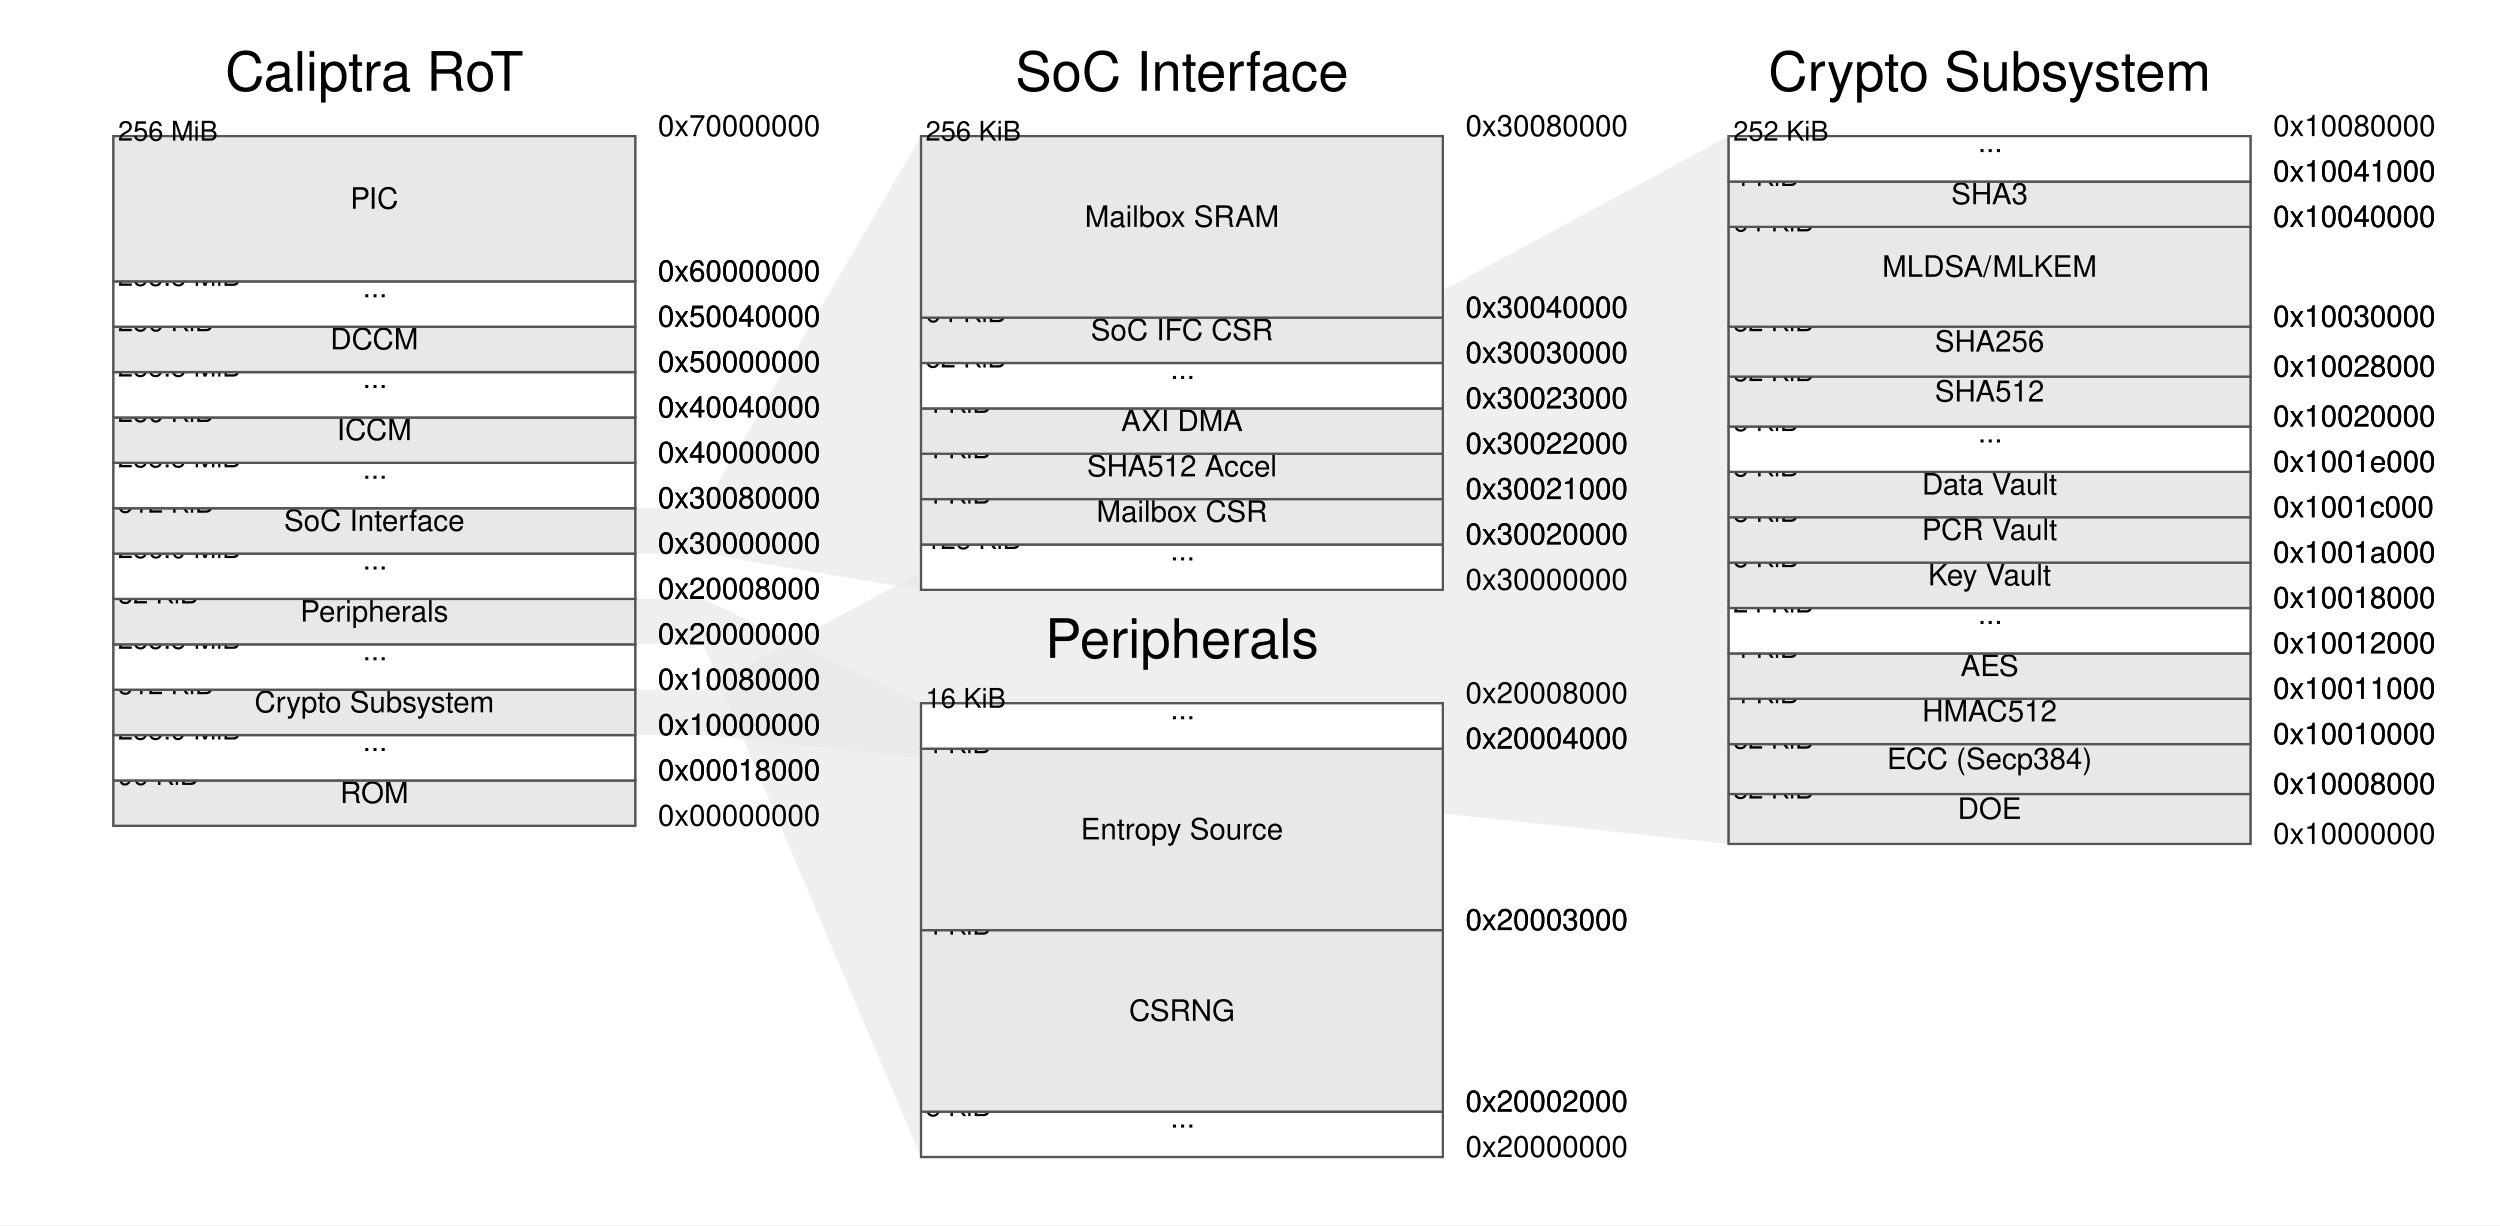
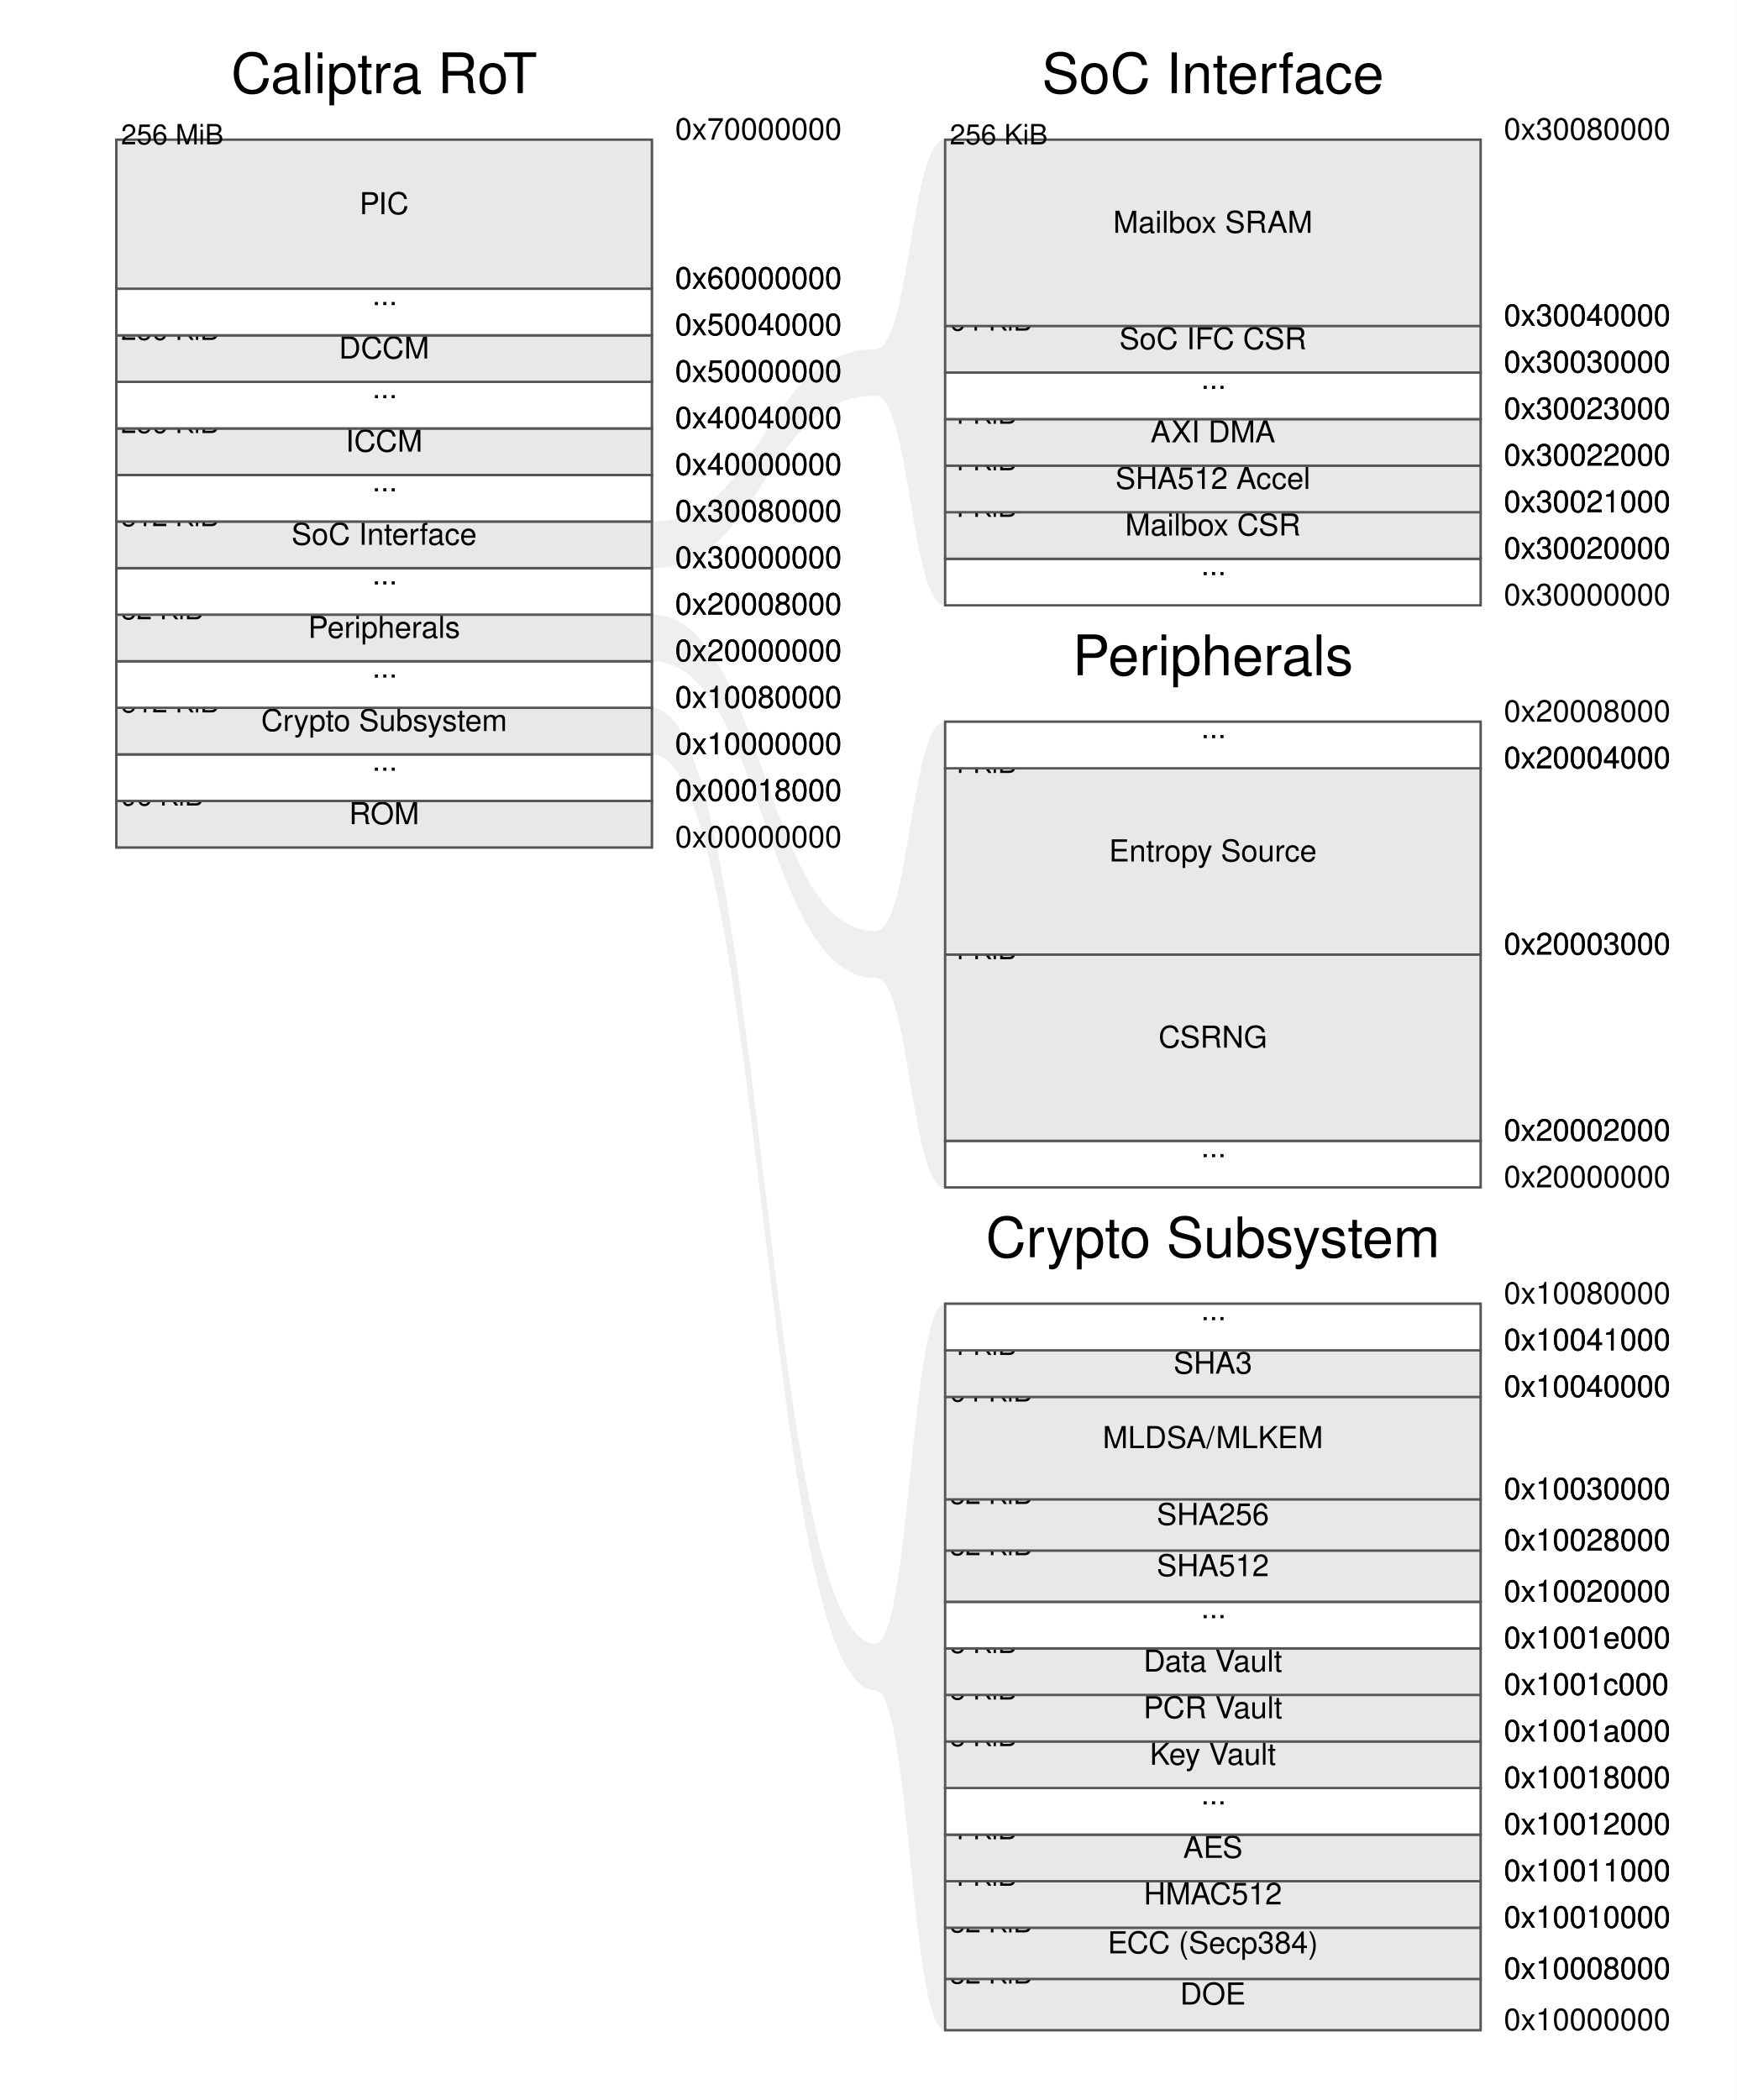
- <svg xmlns="http://www.w3.org/2000/svg" width="1102" height="540" viewBox="0 0 1102 540">
-   <rect x="0" y="0" width="1102" height="540" fill="#ffffff" />
+ <svg xmlns="http://www.w3.org/2000/svg" width="746" height="902" viewBox="0 0 746 902">
+   <rect x="0" y="0" width="746" height="902" fill="#ffffff" />
  <g>
    <g>
-       <path d="M 280.0,324.0 L 310.0,324.0 L 762.0,372.0 L 762.0,60.0 L 310.0,304.0 L 280.0,304.0 Z" fill="#e8e8e8" stroke="none" opacity="0.7" />
+       <path d="M 280.0,324.0 C 328.0,324.0 328.0,726.0 376.0,726.0 C 391.0,726.0 391.0,872.0 406.0,872.0 L 406.0,560.0 C 391.0,560.0 391.0,706.0 376.0,706.0 C 328.0,706.0 328.0,304.0 280.0,304.0 Z" fill="#e8e8e8" stroke="none" opacity="0.7" />
    </g>
    <g>
-       <path d="M 280.0,284.0 L 310.0,284.0 L 406.0,510.0 L 406.0,310.0 L 310.0,264.0 L 280.0,264.0 Z" fill="#e8e8e8" stroke="none" opacity="0.7" />
+       <path d="M 280.0,284.0 C 328.0,284.0 328.0,420.0 376.0,420.0 C 391.0,420.0 391.0,510.0 406.0,510.0 L 406.0,310.0 C 391.0,310.0 391.0,400.0 376.0,400.0 C 328.0,400.0 328.0,264.0 280.0,264.0 Z" fill="#e8e8e8" stroke="none" opacity="0.7" />
    </g>
    <g>
-       <path d="M 280.0,244.0 L 310.0,244.0 L 406.0,260.0 L 406.0,60.0 L 310.0,224.0 L 280.0,224.0 Z" fill="#e8e8e8" stroke="none" opacity="0.7" />
+       <path d="M 280.0,244.0 C 328.0,244.0 328.0,170.0 376.0,170.0 C 391.0,170.0 391.0,260.0 406.0,260.0 L 406.0,60.0 C 391.0,60.0 391.0,150.0 376.0,150.0 C 328.0,150.0 328.0,224.0 280.0,224.0 Z" fill="#e8e8e8" stroke="none" opacity="0.7" />
    </g>
  </g>
  <g>
    <text x="115.0" y="-20" stroke="none" fill="#000000" stroke-width="0" font-size="24px" font-weight="normal" font-family="Helvetica" text-anchor="middle" alignment-baseline="middle" transform="translate(50.0,60.0)">Caliptra RoT</text>
    <g transform="translate(50.0,344.0)">
      <rect x="0" y="0" width="230.0" height="20.0" fill="#ffffff" stroke="#555555" stroke-width="1" />
      <rect x="0" y="0.0" width="230.0" height="20.0" fill="#e8e8e8" stroke="#555555" stroke-width="1" />
      <text x="115.0" y="10.0" stroke="none" fill="#000000" stroke-width="0" font-size="13" font-weight="normal" font-family="Helvetica" text-anchor="middle" alignment-baseline="middle">ROM</text>
      <text x="240.0" y="20.0" stroke="none" fill="#000000" stroke-width="0" font-size="13" font-weight="normal" font-family="Helvetica" text-anchor="start" alignment-baseline="middle">0x00000000</text>
      <text x="240.0" y="0.0" stroke="none" fill="#000000" stroke-width="0" font-size="13" font-weight="normal" font-family="Helvetica" text-anchor="start" alignment-baseline="middle">0x00018000</text>
      <text x="2" y="2.0" stroke="none" fill="#000000" stroke-width="0" font-size="12px" font-weight="normal" font-family="Helvetica" text-anchor="start" alignment-baseline="hanging">96 KiB</text>
    </g>
    <g transform="translate(50.0,324.0)">
      <rect x="0" y="0" width="230.0" height="20" fill="#ffffff" stroke="#555555" stroke-width="1" />
      <rect x="0" y="0.0" width="230.0" height="20.0" fill="#ffffff" stroke="#555555" stroke-width="1" />
      <text x="115.0" y="10.0" stroke="none" fill="#000000" stroke-width="0" font-size="13" font-weight="normal" font-family="Helvetica" text-anchor="middle" alignment-baseline="middle">···</text>
      <text x="240.0" y="20.0" stroke="none" fill="#000000" stroke-width="0" font-size="13" font-weight="normal" font-family="Helvetica" text-anchor="start" alignment-baseline="middle">0x00018000</text>
      <text x="240.0" y="0.0" stroke="none" fill="#000000" stroke-width="0" font-size="13" font-weight="normal" font-family="Helvetica" text-anchor="start" alignment-baseline="middle">0x10000000</text>
-       <text x="2" y="2.0" stroke="none" fill="#000000" stroke-width="0" font-size="12px" font-weight="normal" font-family="Helvetica" text-anchor="start" alignment-baseline="hanging">255.9 MiB</text>
    </g>
    <g transform="translate(50.0,304.0)">
      <rect x="0" y="0" width="230.0" height="20.0" fill="#ffffff" stroke="#555555" stroke-width="1" />
      <rect x="0" y="0.0" width="230.0" height="20.0" fill="#e8e8e8" stroke="#555555" stroke-width="1" />
      <text x="115.0" y="10.0" stroke="none" fill="#000000" stroke-width="0" font-size="13" font-weight="normal" font-family="Helvetica" text-anchor="middle" alignment-baseline="middle">Crypto Subsystem</text>
      <text x="240.0" y="20.0" stroke="none" fill="#000000" stroke-width="0" font-size="13" font-weight="normal" font-family="Helvetica" text-anchor="start" alignment-baseline="middle">0x10000000</text>
      <text x="240.0" y="0.0" stroke="none" fill="#000000" stroke-width="0" font-size="13" font-weight="normal" font-family="Helvetica" text-anchor="start" alignment-baseline="middle">0x10080000</text>
      <text x="2" y="2.0" stroke="none" fill="#000000" stroke-width="0" font-size="12px" font-weight="normal" font-family="Helvetica" text-anchor="start" alignment-baseline="hanging">512 KiB</text>
    </g>
    <g transform="translate(50.0,284.0)">
      <rect x="0" y="0" width="230.0" height="20" fill="#ffffff" stroke="#555555" stroke-width="1" />
      <rect x="0" y="0.0" width="230.0" height="20.0" fill="#ffffff" stroke="#555555" stroke-width="1" />
      <text x="115.0" y="10.0" stroke="none" fill="#000000" stroke-width="0" font-size="13" font-weight="normal" font-family="Helvetica" text-anchor="middle" alignment-baseline="middle">···</text>
      <text x="240.0" y="20.0" stroke="none" fill="#000000" stroke-width="0" font-size="13" font-weight="normal" font-family="Helvetica" text-anchor="start" alignment-baseline="middle">0x10080000</text>
      <text x="240.0" y="0.0" stroke="none" fill="#000000" stroke-width="0" font-size="13" font-weight="normal" font-family="Helvetica" text-anchor="start" alignment-baseline="middle">0x20000000</text>
-       <text x="2" y="2.0" stroke="none" fill="#000000" stroke-width="0" font-size="12px" font-weight="normal" font-family="Helvetica" text-anchor="start" alignment-baseline="hanging">255.5 MiB</text>
    </g>
    <g transform="translate(50.0,264.0)">
      <rect x="0" y="0" width="230.0" height="20.0" fill="#ffffff" stroke="#555555" stroke-width="1" />
      <rect x="0" y="0.0" width="230.0" height="20.0" fill="#e8e8e8" stroke="#555555" stroke-width="1" />
      <text x="115.0" y="10.0" stroke="none" fill="#000000" stroke-width="0" font-size="13" font-weight="normal" font-family="Helvetica" text-anchor="middle" alignment-baseline="middle">Peripherals</text>
      <text x="240.0" y="20.0" stroke="none" fill="#000000" stroke-width="0" font-size="13" font-weight="normal" font-family="Helvetica" text-anchor="start" alignment-baseline="middle">0x20000000</text>
      <text x="240.0" y="0.0" stroke="none" fill="#000000" stroke-width="0" font-size="13" font-weight="normal" font-family="Helvetica" text-anchor="start" alignment-baseline="middle">0x20008000</text>
      <text x="2" y="2.0" stroke="none" fill="#000000" stroke-width="0" font-size="12px" font-weight="normal" font-family="Helvetica" text-anchor="start" alignment-baseline="hanging">32 KiB</text>
    </g>
    <g transform="translate(50.0,244.0)">
      <rect x="0" y="0" width="230.0" height="20" fill="#ffffff" stroke="#555555" stroke-width="1" />
      <rect x="0" y="0.0" width="230.0" height="20.0" fill="#ffffff" stroke="#555555" stroke-width="1" />
      <text x="115.0" y="10.0" stroke="none" fill="#000000" stroke-width="0" font-size="13" font-weight="normal" font-family="Helvetica" text-anchor="middle" alignment-baseline="middle">···</text>
      <text x="240.0" y="20.0" stroke="none" fill="#000000" stroke-width="0" font-size="13" font-weight="normal" font-family="Helvetica" text-anchor="start" alignment-baseline="middle">0x20008000</text>
      <text x="240.0" y="0.0" stroke="none" fill="#000000" stroke-width="0" font-size="13" font-weight="normal" font-family="Helvetica" text-anchor="start" alignment-baseline="middle">0x30000000</text>
-       <text x="2" y="2.0" stroke="none" fill="#000000" stroke-width="0" font-size="12px" font-weight="normal" font-family="Helvetica" text-anchor="start" alignment-baseline="hanging">256.0 MiB</text>
    </g>
    <g transform="translate(50.0,224.0)">
      <rect x="0" y="0" width="230.0" height="20.0" fill="#ffffff" stroke="#555555" stroke-width="1" />
      <rect x="0" y="0.0" width="230.0" height="20.0" fill="#e8e8e8" stroke="#555555" stroke-width="1" />
      <text x="115.0" y="10.0" stroke="none" fill="#000000" stroke-width="0" font-size="13" font-weight="normal" font-family="Helvetica" text-anchor="middle" alignment-baseline="middle">SoC Interface</text>
      <text x="240.0" y="20.0" stroke="none" fill="#000000" stroke-width="0" font-size="13" font-weight="normal" font-family="Helvetica" text-anchor="start" alignment-baseline="middle">0x30000000</text>
      <text x="240.0" y="0.0" stroke="none" fill="#000000" stroke-width="0" font-size="13" font-weight="normal" font-family="Helvetica" text-anchor="start" alignment-baseline="middle">0x30080000</text>
      <text x="2" y="2.0" stroke="none" fill="#000000" stroke-width="0" font-size="12px" font-weight="normal" font-family="Helvetica" text-anchor="start" alignment-baseline="hanging">512 KiB</text>
    </g>
    <g transform="translate(50.0,204.0)">
      <rect x="0" y="0" width="230.0" height="20" fill="#ffffff" stroke="#555555" stroke-width="1" />
      <rect x="0" y="0.0" width="230.0" height="20.0" fill="#ffffff" stroke="#555555" stroke-width="1" />
      <text x="115.0" y="10.0" stroke="none" fill="#000000" stroke-width="0" font-size="13" font-weight="normal" font-family="Helvetica" text-anchor="middle" alignment-baseline="middle">···</text>
      <text x="240.0" y="20.0" stroke="none" fill="#000000" stroke-width="0" font-size="13" font-weight="normal" font-family="Helvetica" text-anchor="start" alignment-baseline="middle">0x30080000</text>
      <text x="240.0" y="0.0" stroke="none" fill="#000000" stroke-width="0" font-size="13" font-weight="normal" font-family="Helvetica" text-anchor="start" alignment-baseline="middle">0x40000000</text>
-       <text x="2" y="2.0" stroke="none" fill="#000000" stroke-width="0" font-size="12px" font-weight="normal" font-family="Helvetica" text-anchor="start" alignment-baseline="hanging">255.5 MiB</text>
    </g>
    <g transform="translate(50.0,184.0)">
      <rect x="0" y="0" width="230.0" height="20.0" fill="#ffffff" stroke="#555555" stroke-width="1" />
      <rect x="0" y="0.0" width="230.0" height="20.0" fill="#e8e8e8" stroke="#555555" stroke-width="1" />
      <text x="115.0" y="10.0" stroke="none" fill="#000000" stroke-width="0" font-size="13" font-weight="normal" font-family="Helvetica" text-anchor="middle" alignment-baseline="middle">ICCM</text>
      <text x="240.0" y="20.0" stroke="none" fill="#000000" stroke-width="0" font-size="13" font-weight="normal" font-family="Helvetica" text-anchor="start" alignment-baseline="middle">0x40000000</text>
      <text x="240.0" y="0.0" stroke="none" fill="#000000" stroke-width="0" font-size="13" font-weight="normal" font-family="Helvetica" text-anchor="start" alignment-baseline="middle">0x40040000</text>
      <text x="2" y="2.0" stroke="none" fill="#000000" stroke-width="0" font-size="12px" font-weight="normal" font-family="Helvetica" text-anchor="start" alignment-baseline="hanging">256 KiB</text>
    </g>
    <g transform="translate(50.0,164.0)">
      <rect x="0" y="0" width="230.0" height="20" fill="#ffffff" stroke="#555555" stroke-width="1" />
      <rect x="0" y="0.0" width="230.0" height="20.0" fill="#ffffff" stroke="#555555" stroke-width="1" />
      <text x="115.0" y="10.0" stroke="none" fill="#000000" stroke-width="0" font-size="13" font-weight="normal" font-family="Helvetica" text-anchor="middle" alignment-baseline="middle">···</text>
      <text x="240.0" y="20.0" stroke="none" fill="#000000" stroke-width="0" font-size="13" font-weight="normal" font-family="Helvetica" text-anchor="start" alignment-baseline="middle">0x40040000</text>
      <text x="240.0" y="0.0" stroke="none" fill="#000000" stroke-width="0" font-size="13" font-weight="normal" font-family="Helvetica" text-anchor="start" alignment-baseline="middle">0x50000000</text>
-       <text x="2" y="2.0" stroke="none" fill="#000000" stroke-width="0" font-size="12px" font-weight="normal" font-family="Helvetica" text-anchor="start" alignment-baseline="hanging">255.8 MiB</text>
    </g>
    <g transform="translate(50.0,144.0)">
      <rect x="0" y="0" width="230.0" height="20.0" fill="#ffffff" stroke="#555555" stroke-width="1" />
      <rect x="0" y="0.0" width="230.0" height="20.0" fill="#e8e8e8" stroke="#555555" stroke-width="1" />
      <text x="115.0" y="10.0" stroke="none" fill="#000000" stroke-width="0" font-size="13" font-weight="normal" font-family="Helvetica" text-anchor="middle" alignment-baseline="middle">DCCM</text>
      <text x="240.0" y="20.0" stroke="none" fill="#000000" stroke-width="0" font-size="13" font-weight="normal" font-family="Helvetica" text-anchor="start" alignment-baseline="middle">0x50000000</text>
      <text x="240.0" y="0.0" stroke="none" fill="#000000" stroke-width="0" font-size="13" font-weight="normal" font-family="Helvetica" text-anchor="start" alignment-baseline="middle">0x50040000</text>
      <text x="2" y="2.0" stroke="none" fill="#000000" stroke-width="0" font-size="12px" font-weight="normal" font-family="Helvetica" text-anchor="start" alignment-baseline="hanging">256 KiB</text>
    </g>
    <g transform="translate(50.0,124.0)">
      <rect x="0" y="0" width="230.0" height="20" fill="#ffffff" stroke="#555555" stroke-width="1" />
      <rect x="0" y="0.0" width="230.0" height="20.0" fill="#ffffff" stroke="#555555" stroke-width="1" />
      <text x="115.0" y="10.0" stroke="none" fill="#000000" stroke-width="0" font-size="13" font-weight="normal" font-family="Helvetica" text-anchor="middle" alignment-baseline="middle">···</text>
      <text x="240.0" y="20.0" stroke="none" fill="#000000" stroke-width="0" font-size="13" font-weight="normal" font-family="Helvetica" text-anchor="start" alignment-baseline="middle">0x50040000</text>
      <text x="240.0" y="0.0" stroke="none" fill="#000000" stroke-width="0" font-size="13" font-weight="normal" font-family="Helvetica" text-anchor="start" alignment-baseline="middle">0x60000000</text>
-       <text x="2" y="2.0" stroke="none" fill="#000000" stroke-width="0" font-size="12px" font-weight="normal" font-family="Helvetica" text-anchor="start" alignment-baseline="hanging">255.8 MiB</text>
    </g>
    <g transform="translate(50.0,60.0)">
      <rect x="0" y="0" width="230.0" height="64.0" fill="#ffffff" stroke="#555555" stroke-width="1" />
      <rect x="0" y="0.0" width="230.0" height="64.0" fill="#e8e8e8" stroke="#555555" stroke-width="1" />
      <text x="115.0" y="32.0" stroke="none" fill="#000000" stroke-width="0" font-size="13" font-weight="normal" font-family="Helvetica" text-anchor="middle" alignment-baseline="middle">PIC</text>
      <text x="240.0" y="64.0" stroke="none" fill="#000000" stroke-width="0" font-size="13" font-weight="normal" font-family="Helvetica" text-anchor="start" alignment-baseline="middle">0x60000000</text>
      <text x="240.0" y="0.0" stroke="none" fill="#000000" stroke-width="0" font-size="13" font-weight="normal" font-family="Helvetica" text-anchor="start" alignment-baseline="middle">0x70000000</text>
      <text x="2" y="2.0" stroke="none" fill="#000000" stroke-width="0" font-size="12px" font-weight="normal" font-family="Helvetica" text-anchor="start" alignment-baseline="hanging">256 MiB</text>
    </g>
  </g>
  <g>
    <text x="115.0" y="-20" stroke="none" fill="#000000" stroke-width="0" font-size="24px" font-weight="normal" font-family="Helvetica" text-anchor="middle" alignment-baseline="middle" transform="translate(406.0,60.0)">SoC Interface</text>
    <g transform="translate(406.0,240.0)">
      <rect x="0" y="0" width="230.0" height="20" fill="#ffffff" stroke="#555555" stroke-width="1" />
      <rect x="0" y="0.0" width="230.0" height="20.0" fill="#ffffff" stroke="#555555" stroke-width="1" />
      <text x="115.0" y="10.0" stroke="none" fill="#000000" stroke-width="0" font-size="13" font-weight="normal" font-family="Helvetica" text-anchor="middle" alignment-baseline="middle">···</text>
      <text x="240.0" y="20.0" stroke="none" fill="#000000" stroke-width="0" font-size="13" font-weight="normal" font-family="Helvetica" text-anchor="start" alignment-baseline="middle">0x30000000</text>
      <text x="240.0" y="0.0" stroke="none" fill="#000000" stroke-width="0" font-size="13" font-weight="normal" font-family="Helvetica" text-anchor="start" alignment-baseline="middle">0x30020000</text>
-       <text x="2" y="2.0" stroke="none" fill="#000000" stroke-width="0" font-size="12px" font-weight="normal" font-family="Helvetica" text-anchor="start" alignment-baseline="hanging">128 KiB</text>
    </g>
    <g transform="translate(406.0,180.0)">
      <rect x="0" y="0" width="230.0" height="60.0" fill="#ffffff" stroke="#555555" stroke-width="1" />
      <rect x="0" y="40.0" width="230.0" height="20.0" fill="#e8e8e8" stroke="#555555" stroke-width="1" />
      <text x="115.0" y="50.0" stroke="none" fill="#000000" stroke-width="0" font-size="13" font-weight="normal" font-family="Helvetica" text-anchor="middle" alignment-baseline="middle">Mailbox CSR</text>
      <text x="240.0" y="60.0" stroke="none" fill="#000000" stroke-width="0" font-size="13" font-weight="normal" font-family="Helvetica" text-anchor="start" alignment-baseline="middle">0x30020000</text>
      <text x="240.0" y="40.0" stroke="none" fill="#000000" stroke-width="0" font-size="13" font-weight="normal" font-family="Helvetica" text-anchor="start" alignment-baseline="middle">0x30021000</text>
      <text x="2" y="42.0" stroke="none" fill="#000000" stroke-width="0" font-size="12px" font-weight="normal" font-family="Helvetica" text-anchor="start" alignment-baseline="hanging">4 KiB</text>
      <rect x="0" y="20.0" width="230.0" height="20.0" fill="#e8e8e8" stroke="#555555" stroke-width="1" />
      <text x="115.0" y="30.0" stroke="none" fill="#000000" stroke-width="0" font-size="13" font-weight="normal" font-family="Helvetica" text-anchor="middle" alignment-baseline="middle">SHA512 Accel</text>
      <text x="240.0" y="40.0" stroke="none" fill="#000000" stroke-width="0" font-size="13" font-weight="normal" font-family="Helvetica" text-anchor="start" alignment-baseline="middle">0x30021000</text>
      <text x="240.0" y="20.0" stroke="none" fill="#000000" stroke-width="0" font-size="13" font-weight="normal" font-family="Helvetica" text-anchor="start" alignment-baseline="middle">0x30022000</text>
      <text x="2" y="22.0" stroke="none" fill="#000000" stroke-width="0" font-size="12px" font-weight="normal" font-family="Helvetica" text-anchor="start" alignment-baseline="hanging">4 KiB</text>
      <rect x="0" y="0.0" width="230.0" height="20.0" fill="#e8e8e8" stroke="#555555" stroke-width="1" />
      <text x="115.0" y="10.0" stroke="none" fill="#000000" stroke-width="0" font-size="13" font-weight="normal" font-family="Helvetica" text-anchor="middle" alignment-baseline="middle">AXI DMA</text>
      <text x="240.0" y="20.0" stroke="none" fill="#000000" stroke-width="0" font-size="13" font-weight="normal" font-family="Helvetica" text-anchor="start" alignment-baseline="middle">0x30022000</text>
      <text x="240.0" y="0.0" stroke="none" fill="#000000" stroke-width="0" font-size="13" font-weight="normal" font-family="Helvetica" text-anchor="start" alignment-baseline="middle">0x30023000</text>
      <text x="2" y="2.0" stroke="none" fill="#000000" stroke-width="0" font-size="12px" font-weight="normal" font-family="Helvetica" text-anchor="start" alignment-baseline="hanging">4 KiB</text>
    </g>
    <g transform="translate(406.0,160.0)">
      <rect x="0" y="0" width="230.0" height="20" fill="#ffffff" stroke="#555555" stroke-width="1" />
      <rect x="0" y="0.0" width="230.0" height="20.0" fill="#ffffff" stroke="#555555" stroke-width="1" />
      <text x="115.0" y="10.0" stroke="none" fill="#000000" stroke-width="0" font-size="13" font-weight="normal" font-family="Helvetica" text-anchor="middle" alignment-baseline="middle">···</text>
      <text x="240.0" y="20.0" stroke="none" fill="#000000" stroke-width="0" font-size="13" font-weight="normal" font-family="Helvetica" text-anchor="start" alignment-baseline="middle">0x30023000</text>
      <text x="240.0" y="0.0" stroke="none" fill="#000000" stroke-width="0" font-size="13" font-weight="normal" font-family="Helvetica" text-anchor="start" alignment-baseline="middle">0x30030000</text>
-       <text x="2" y="2.0" stroke="none" fill="#000000" stroke-width="0" font-size="12px" font-weight="normal" font-family="Helvetica" text-anchor="start" alignment-baseline="hanging">52 KiB</text>
    </g>
    <g transform="translate(406.0,60.0)">
      <rect x="0" y="0" width="230.0" height="100.0" fill="#ffffff" stroke="#555555" stroke-width="1" />
      <rect x="0" y="80.0" width="230.0" height="20.0" fill="#e8e8e8" stroke="#555555" stroke-width="1" />
      <text x="115.0" y="90.0" stroke="none" fill="#000000" stroke-width="0" font-size="13" font-weight="normal" font-family="Helvetica" text-anchor="middle" alignment-baseline="middle">SoC IFC CSR</text>
      <text x="240.0" y="100.0" stroke="none" fill="#000000" stroke-width="0" font-size="13" font-weight="normal" font-family="Helvetica" text-anchor="start" alignment-baseline="middle">0x30030000</text>
      <text x="240.0" y="80.0" stroke="none" fill="#000000" stroke-width="0" font-size="13" font-weight="normal" font-family="Helvetica" text-anchor="start" alignment-baseline="middle">0x30040000</text>
      <text x="2" y="82.0" stroke="none" fill="#000000" stroke-width="0" font-size="12px" font-weight="normal" font-family="Helvetica" text-anchor="start" alignment-baseline="hanging">64 KiB</text>
      <rect x="0" y="0.0" width="230.0" height="80.0" fill="#e8e8e8" stroke="#555555" stroke-width="1" />
      <text x="115.0" y="40.0" stroke="none" fill="#000000" stroke-width="0" font-size="13" font-weight="normal" font-family="Helvetica" text-anchor="middle" alignment-baseline="middle">Mailbox SRAM</text>
      <text x="240.0" y="80.0" stroke="none" fill="#000000" stroke-width="0" font-size="13" font-weight="normal" font-family="Helvetica" text-anchor="start" alignment-baseline="middle">0x30040000</text>
      <text x="240.0" y="0.0" stroke="none" fill="#000000" stroke-width="0" font-size="13" font-weight="normal" font-family="Helvetica" text-anchor="start" alignment-baseline="middle">0x30080000</text>
      <text x="2" y="2.0" stroke="none" fill="#000000" stroke-width="0" font-size="12px" font-weight="normal" font-family="Helvetica" text-anchor="start" alignment-baseline="hanging">256 KiB</text>
    </g>
  </g>
  <g>
    <text x="115.0" y="-20" stroke="none" fill="#000000" stroke-width="0" font-size="24px" font-weight="normal" font-family="Helvetica" text-anchor="middle" alignment-baseline="middle" transform="translate(406.0,310.0)">Peripherals</text>
    <g transform="translate(406.0,490.0)">
      <rect x="0" y="0" width="230.0" height="20" fill="#ffffff" stroke="#555555" stroke-width="1" />
      <rect x="0" y="0.0" width="230.0" height="20.0" fill="#ffffff" stroke="#555555" stroke-width="1" />
      <text x="115.0" y="10.0" stroke="none" fill="#000000" stroke-width="0" font-size="13" font-weight="normal" font-family="Helvetica" text-anchor="middle" alignment-baseline="middle">···</text>
      <text x="240.0" y="20.0" stroke="none" fill="#000000" stroke-width="0" font-size="13" font-weight="normal" font-family="Helvetica" text-anchor="start" alignment-baseline="middle">0x20000000</text>
      <text x="240.0" y="0.0" stroke="none" fill="#000000" stroke-width="0" font-size="13" font-weight="normal" font-family="Helvetica" text-anchor="start" alignment-baseline="middle">0x20002000</text>
-       <text x="2" y="2.0" stroke="none" fill="#000000" stroke-width="0" font-size="12px" font-weight="normal" font-family="Helvetica" text-anchor="start" alignment-baseline="hanging">8 KiB</text>
    </g>
    <g transform="translate(406.0,330.0)">
      <rect x="0" y="0" width="230.0" height="160.0" fill="#ffffff" stroke="#555555" stroke-width="1" />
      <rect x="0" y="80.0" width="230.0" height="80.0" fill="#e8e8e8" stroke="#555555" stroke-width="1" />
      <text x="115.0" y="120.0" stroke="none" fill="#000000" stroke-width="0" font-size="13" font-weight="normal" font-family="Helvetica" text-anchor="middle" alignment-baseline="middle">CSRNG</text>
      <text x="240.0" y="160.0" stroke="none" fill="#000000" stroke-width="0" font-size="13" font-weight="normal" font-family="Helvetica" text-anchor="start" alignment-baseline="middle">0x20002000</text>
      <text x="240.0" y="80.0" stroke="none" fill="#000000" stroke-width="0" font-size="13" font-weight="normal" font-family="Helvetica" text-anchor="start" alignment-baseline="middle">0x20003000</text>
      <text x="2" y="82.0" stroke="none" fill="#000000" stroke-width="0" font-size="12px" font-weight="normal" font-family="Helvetica" text-anchor="start" alignment-baseline="hanging">4 KiB</text>
      <rect x="0" y="0.0" width="230.0" height="80.0" fill="#e8e8e8" stroke="#555555" stroke-width="1" />
      <text x="115.0" y="40.0" stroke="none" fill="#000000" stroke-width="0" font-size="13" font-weight="normal" font-family="Helvetica" text-anchor="middle" alignment-baseline="middle">Entropy Source</text>
      <text x="240.0" y="80.0" stroke="none" fill="#000000" stroke-width="0" font-size="13" font-weight="normal" font-family="Helvetica" text-anchor="start" alignment-baseline="middle">0x20003000</text>
      <text x="240.0" y="0.0" stroke="none" fill="#000000" stroke-width="0" font-size="13" font-weight="normal" font-family="Helvetica" text-anchor="start" alignment-baseline="middle">0x20004000</text>
      <text x="2" y="2.0" stroke="none" fill="#000000" stroke-width="0" font-size="12px" font-weight="normal" font-family="Helvetica" text-anchor="start" alignment-baseline="hanging">4 KiB</text>
    </g>
    <g transform="translate(406.0,310.0)">
      <rect x="0" y="0" width="230.0" height="20" fill="#ffffff" stroke="#555555" stroke-width="1" />
      <rect x="0" y="0.0" width="230.0" height="20.0" fill="#ffffff" stroke="#555555" stroke-width="1" />
      <text x="115.0" y="10.0" stroke="none" fill="#000000" stroke-width="0" font-size="13" font-weight="normal" font-family="Helvetica" text-anchor="middle" alignment-baseline="middle">···</text>
      <text x="240.0" y="20.0" stroke="none" fill="#000000" stroke-width="0" font-size="13" font-weight="normal" font-family="Helvetica" text-anchor="start" alignment-baseline="middle">0x20004000</text>
      <text x="240.0" y="0.0" stroke="none" fill="#000000" stroke-width="0" font-size="13" font-weight="normal" font-family="Helvetica" text-anchor="start" alignment-baseline="middle">0x20008000</text>
-       <text x="2" y="2.0" stroke="none" fill="#000000" stroke-width="0" font-size="12px" font-weight="normal" font-family="Helvetica" text-anchor="start" alignment-baseline="hanging">16 KiB</text>
-     </g>
-   </g>
-   <g>
-     <text x="115.0" y="-20" stroke="none" fill="#000000" stroke-width="0" font-size="24px" font-weight="normal" font-family="Helvetica" text-anchor="middle" alignment-baseline="middle" transform="translate(762.0,60.0)">Crypto Subsystem</text>
-     <g transform="translate(762.0,288.0)">
+     </g>
+   </g>
+   <g>
+     <text x="115.0" y="-20" stroke="none" fill="#000000" stroke-width="0" font-size="24px" font-weight="normal" font-family="Helvetica" text-anchor="middle" alignment-baseline="middle" transform="translate(406.0,560.0)">Crypto Subsystem</text>
+     <g transform="translate(406.0,788.0)">
      <rect x="0" y="0" width="230.0" height="84.0" fill="#ffffff" stroke="#555555" stroke-width="1" />
      <rect x="0" y="62.0" width="230.0" height="22.0" fill="#e8e8e8" stroke="#555555" stroke-width="1" />
      <text x="115.0" y="73.0" stroke="none" fill="#000000" stroke-width="0" font-size="13" font-weight="normal" font-family="Helvetica" text-anchor="middle" alignment-baseline="middle">DOE</text>
      <text x="240.0" y="84.0" stroke="none" fill="#000000" stroke-width="0" font-size="13" font-weight="normal" font-family="Helvetica" text-anchor="start" alignment-baseline="middle">0x10000000</text>
      <text x="240.0" y="62.0" stroke="none" fill="#000000" stroke-width="0" font-size="13" font-weight="normal" font-family="Helvetica" text-anchor="start" alignment-baseline="middle">0x10008000</text>
      <text x="2" y="64.0" stroke="none" fill="#000000" stroke-width="0" font-size="12px" font-weight="normal" font-family="Helvetica" text-anchor="start" alignment-baseline="hanging">32 KiB</text>
      <rect x="0" y="40.0" width="230.0" height="22.0" fill="#e8e8e8" stroke="#555555" stroke-width="1" />
      <text x="115.0" y="51.0" stroke="none" fill="#000000" stroke-width="0" font-size="13" font-weight="normal" font-family="Helvetica" text-anchor="middle" alignment-baseline="middle">ECC (Secp384)</text>
      <text x="240.0" y="62.0" stroke="none" fill="#000000" stroke-width="0" font-size="13" font-weight="normal" font-family="Helvetica" text-anchor="start" alignment-baseline="middle">0x10008000</text>
      <text x="240.0" y="40.0" stroke="none" fill="#000000" stroke-width="0" font-size="13" font-weight="normal" font-family="Helvetica" text-anchor="start" alignment-baseline="middle">0x10010000</text>
      <text x="2" y="42.0" stroke="none" fill="#000000" stroke-width="0" font-size="12px" font-weight="normal" font-family="Helvetica" text-anchor="start" alignment-baseline="hanging">32 KiB</text>
      <rect x="0" y="20.0" width="230.0" height="20.0" fill="#e8e8e8" stroke="#555555" stroke-width="1" />
      <text x="115.0" y="30.0" stroke="none" fill="#000000" stroke-width="0" font-size="13" font-weight="normal" font-family="Helvetica" text-anchor="middle" alignment-baseline="middle">HMAC512</text>
      <text x="240.0" y="40.0" stroke="none" fill="#000000" stroke-width="0" font-size="13" font-weight="normal" font-family="Helvetica" text-anchor="start" alignment-baseline="middle">0x10010000</text>
      <text x="240.0" y="20.0" stroke="none" fill="#000000" stroke-width="0" font-size="13" font-weight="normal" font-family="Helvetica" text-anchor="start" alignment-baseline="middle">0x10011000</text>
      <text x="2" y="22.0" stroke="none" fill="#000000" stroke-width="0" font-size="12px" font-weight="normal" font-family="Helvetica" text-anchor="start" alignment-baseline="hanging">4 KiB</text>
      <rect x="0" y="0.0" width="230.0" height="20.0" fill="#e8e8e8" stroke="#555555" stroke-width="1" />
      <text x="115.0" y="10.0" stroke="none" fill="#000000" stroke-width="0" font-size="13" font-weight="normal" font-family="Helvetica" text-anchor="middle" alignment-baseline="middle">AES</text>
      <text x="240.0" y="20.0" stroke="none" fill="#000000" stroke-width="0" font-size="13" font-weight="normal" font-family="Helvetica" text-anchor="start" alignment-baseline="middle">0x10011000</text>
      <text x="240.0" y="0.0" stroke="none" fill="#000000" stroke-width="0" font-size="13" font-weight="normal" font-family="Helvetica" text-anchor="start" alignment-baseline="middle">0x10012000</text>
      <text x="2" y="2.0" stroke="none" fill="#000000" stroke-width="0" font-size="12px" font-weight="normal" font-family="Helvetica" text-anchor="start" alignment-baseline="hanging">4 KiB</text>
    </g>
-     <g transform="translate(762.0,268.0)">
+     <g transform="translate(406.0,768.0)">
      <rect x="0" y="0" width="230.0" height="20" fill="#ffffff" stroke="#555555" stroke-width="1" />
      <rect x="0" y="0.0" width="230.0" height="20.0" fill="#ffffff" stroke="#555555" stroke-width="1" />
      <text x="115.0" y="10.0" stroke="none" fill="#000000" stroke-width="0" font-size="13" font-weight="normal" font-family="Helvetica" text-anchor="middle" alignment-baseline="middle">···</text>
      <text x="240.0" y="20.0" stroke="none" fill="#000000" stroke-width="0" font-size="13" font-weight="normal" font-family="Helvetica" text-anchor="start" alignment-baseline="middle">0x10012000</text>
      <text x="240.0" y="0.0" stroke="none" fill="#000000" stroke-width="0" font-size="13" font-weight="normal" font-family="Helvetica" text-anchor="start" alignment-baseline="middle">0x10018000</text>
-       <text x="2" y="2.0" stroke="none" fill="#000000" stroke-width="0" font-size="12px" font-weight="normal" font-family="Helvetica" text-anchor="start" alignment-baseline="hanging">24 KiB</text>
-     </g>
-     <g transform="translate(762.0,208.0)">
+     </g>
+     <g transform="translate(406.0,708.0)">
      <rect x="0" y="0" width="230.0" height="60.0" fill="#ffffff" stroke="#555555" stroke-width="1" />
      <rect x="0" y="40.0" width="230.0" height="20.0" fill="#e8e8e8" stroke="#555555" stroke-width="1" />
      <text x="115.0" y="50.0" stroke="none" fill="#000000" stroke-width="0" font-size="13" font-weight="normal" font-family="Helvetica" text-anchor="middle" alignment-baseline="middle">Key Vault</text>
      <text x="240.0" y="60.0" stroke="none" fill="#000000" stroke-width="0" font-size="13" font-weight="normal" font-family="Helvetica" text-anchor="start" alignment-baseline="middle">0x10018000</text>
      <text x="240.0" y="40.0" stroke="none" fill="#000000" stroke-width="0" font-size="13" font-weight="normal" font-family="Helvetica" text-anchor="start" alignment-baseline="middle">0x1001a000</text>
      <text x="2" y="42.0" stroke="none" fill="#000000" stroke-width="0" font-size="12px" font-weight="normal" font-family="Helvetica" text-anchor="start" alignment-baseline="hanging">8 KiB</text>
      <rect x="0" y="20.0" width="230.0" height="20.0" fill="#e8e8e8" stroke="#555555" stroke-width="1" />
      <text x="115.0" y="30.0" stroke="none" fill="#000000" stroke-width="0" font-size="13" font-weight="normal" font-family="Helvetica" text-anchor="middle" alignment-baseline="middle">PCR Vault</text>
      <text x="240.0" y="40.0" stroke="none" fill="#000000" stroke-width="0" font-size="13" font-weight="normal" font-family="Helvetica" text-anchor="start" alignment-baseline="middle">0x1001a000</text>
      <text x="240.0" y="20.0" stroke="none" fill="#000000" stroke-width="0" font-size="13" font-weight="normal" font-family="Helvetica" text-anchor="start" alignment-baseline="middle">0x1001c000</text>
      <text x="2" y="22.0" stroke="none" fill="#000000" stroke-width="0" font-size="12px" font-weight="normal" font-family="Helvetica" text-anchor="start" alignment-baseline="hanging">8 KiB</text>
      <rect x="0" y="0.0" width="230.0" height="20.0" fill="#e8e8e8" stroke="#555555" stroke-width="1" />
      <text x="115.0" y="10.0" stroke="none" fill="#000000" stroke-width="0" font-size="13" font-weight="normal" font-family="Helvetica" text-anchor="middle" alignment-baseline="middle">Data Vault</text>
      <text x="240.0" y="20.0" stroke="none" fill="#000000" stroke-width="0" font-size="13" font-weight="normal" font-family="Helvetica" text-anchor="start" alignment-baseline="middle">0x1001c000</text>
      <text x="240.0" y="0.0" stroke="none" fill="#000000" stroke-width="0" font-size="13" font-weight="normal" font-family="Helvetica" text-anchor="start" alignment-baseline="middle">0x1001e000</text>
      <text x="2" y="2.0" stroke="none" fill="#000000" stroke-width="0" font-size="12px" font-weight="normal" font-family="Helvetica" text-anchor="start" alignment-baseline="hanging">8 KiB</text>
    </g>
-     <g transform="translate(762.0,188.0)">
+     <g transform="translate(406.0,688.0)">
      <rect x="0" y="0" width="230.0" height="20" fill="#ffffff" stroke="#555555" stroke-width="1" />
      <rect x="0" y="0.0" width="230.0" height="20.0" fill="#ffffff" stroke="#555555" stroke-width="1" />
      <text x="115.0" y="10.0" stroke="none" fill="#000000" stroke-width="0" font-size="13" font-weight="normal" font-family="Helvetica" text-anchor="middle" alignment-baseline="middle">···</text>
      <text x="240.0" y="20.0" stroke="none" fill="#000000" stroke-width="0" font-size="13" font-weight="normal" font-family="Helvetica" text-anchor="start" alignment-baseline="middle">0x1001e000</text>
      <text x="240.0" y="0.0" stroke="none" fill="#000000" stroke-width="0" font-size="13" font-weight="normal" font-family="Helvetica" text-anchor="start" alignment-baseline="middle">0x10020000</text>
-       <text x="2" y="2.0" stroke="none" fill="#000000" stroke-width="0" font-size="12px" font-weight="normal" font-family="Helvetica" text-anchor="start" alignment-baseline="hanging">8 KiB</text>
-     </g>
-     <g transform="translate(762.0,80.0)">
+     </g>
+     <g transform="translate(406.0,580.0)">
      <rect x="0" y="0" width="230.0" height="108.0" fill="#ffffff" stroke="#555555" stroke-width="1" />
      <rect x="0" y="86.0" width="230.0" height="22.0" fill="#e8e8e8" stroke="#555555" stroke-width="1" />
      <text x="115.0" y="97.0" stroke="none" fill="#000000" stroke-width="0" font-size="13" font-weight="normal" font-family="Helvetica" text-anchor="middle" alignment-baseline="middle">SHA512</text>
      <text x="240.0" y="108.0" stroke="none" fill="#000000" stroke-width="0" font-size="13" font-weight="normal" font-family="Helvetica" text-anchor="start" alignment-baseline="middle">0x10020000</text>
      <text x="240.0" y="86.0" stroke="none" fill="#000000" stroke-width="0" font-size="13" font-weight="normal" font-family="Helvetica" text-anchor="start" alignment-baseline="middle">0x10028000</text>
      <text x="2" y="88.0" stroke="none" fill="#000000" stroke-width="0" font-size="12px" font-weight="normal" font-family="Helvetica" text-anchor="start" alignment-baseline="hanging">32 KiB</text>
      <rect x="0" y="64.0" width="230.0" height="22.0" fill="#e8e8e8" stroke="#555555" stroke-width="1" />
      <text x="115.0" y="75.0" stroke="none" fill="#000000" stroke-width="0" font-size="13" font-weight="normal" font-family="Helvetica" text-anchor="middle" alignment-baseline="middle">SHA256</text>
      <text x="240.0" y="86.0" stroke="none" fill="#000000" stroke-width="0" font-size="13" font-weight="normal" font-family="Helvetica" text-anchor="start" alignment-baseline="middle">0x10028000</text>
      <text x="240.0" y="64.0" stroke="none" fill="#000000" stroke-width="0" font-size="13" font-weight="normal" font-family="Helvetica" text-anchor="start" alignment-baseline="middle">0x10030000</text>
      <text x="2" y="66.0" stroke="none" fill="#000000" stroke-width="0" font-size="12px" font-weight="normal" font-family="Helvetica" text-anchor="start" alignment-baseline="hanging">32 KiB</text>
      <rect x="0" y="20.0" width="230.0" height="44.0" fill="#e8e8e8" stroke="#555555" stroke-width="1" />
      <text x="115.0" y="42.0" stroke="none" fill="#000000" stroke-width="0" font-size="13" font-weight="normal" font-family="Helvetica" text-anchor="middle" alignment-baseline="middle">MLDSA/MLKEM</text>
      <text x="240.0" y="64.0" stroke="none" fill="#000000" stroke-width="0" font-size="13" font-weight="normal" font-family="Helvetica" text-anchor="start" alignment-baseline="middle">0x10030000</text>
      <text x="240.0" y="20.0" stroke="none" fill="#000000" stroke-width="0" font-size="13" font-weight="normal" font-family="Helvetica" text-anchor="start" alignment-baseline="middle">0x10040000</text>
      <text x="2" y="22.0" stroke="none" fill="#000000" stroke-width="0" font-size="12px" font-weight="normal" font-family="Helvetica" text-anchor="start" alignment-baseline="hanging">64 KiB</text>
      <rect x="0" y="0.0" width="230.0" height="20.0" fill="#e8e8e8" stroke="#555555" stroke-width="1" />
      <text x="115.0" y="10.0" stroke="none" fill="#000000" stroke-width="0" font-size="13" font-weight="normal" font-family="Helvetica" text-anchor="middle" alignment-baseline="middle">SHA3</text>
      <text x="240.0" y="20.0" stroke="none" fill="#000000" stroke-width="0" font-size="13" font-weight="normal" font-family="Helvetica" text-anchor="start" alignment-baseline="middle">0x10040000</text>
      <text x="240.0" y="0.0" stroke="none" fill="#000000" stroke-width="0" font-size="13" font-weight="normal" font-family="Helvetica" text-anchor="start" alignment-baseline="middle">0x10041000</text>
      <text x="2" y="2.0" stroke="none" fill="#000000" stroke-width="0" font-size="12px" font-weight="normal" font-family="Helvetica" text-anchor="start" alignment-baseline="hanging">4 KiB</text>
    </g>
-     <g transform="translate(762.0,60.0)">
+     <g transform="translate(406.0,560.0)">
      <rect x="0" y="0" width="230.0" height="20" fill="#ffffff" stroke="#555555" stroke-width="1" />
      <rect x="0" y="0.0" width="230.0" height="20.0" fill="#ffffff" stroke="#555555" stroke-width="1" />
      <text x="115.0" y="10.0" stroke="none" fill="#000000" stroke-width="0" font-size="13" font-weight="normal" font-family="Helvetica" text-anchor="middle" alignment-baseline="middle">···</text>
      <text x="240.0" y="20.0" stroke="none" fill="#000000" stroke-width="0" font-size="13" font-weight="normal" font-family="Helvetica" text-anchor="start" alignment-baseline="middle">0x10041000</text>
      <text x="240.0" y="0.0" stroke="none" fill="#000000" stroke-width="0" font-size="13" font-weight="normal" font-family="Helvetica" text-anchor="start" alignment-baseline="middle">0x10080000</text>
-       <text x="2" y="2.0" stroke="none" fill="#000000" stroke-width="0" font-size="12px" font-weight="normal" font-family="Helvetica" text-anchor="start" alignment-baseline="hanging">252 KiB</text>
    </g>
  </g>
  <g>
    <g transform="translate(50.0,344.0)" />
    <g transform="translate(50.0,324.0)" />
    <g transform="translate(50.0,304.0)" />
    <g transform="translate(50.0,284.0)" />
    <g transform="translate(50.0,264.0)" />
    <g transform="translate(50.0,244.0)" />
    <g transform="translate(50.0,224.0)" />
    <g transform="translate(50.0,204.0)" />
    <g transform="translate(50.0,184.0)" />
    <g transform="translate(50.0,164.0)" />
    <g transform="translate(50.0,144.0)" />
    <g transform="translate(50.0,124.0)" />
    <g transform="translate(50.0,60.0)" />
    <g transform="translate(406.0,240.0)" />
    <g transform="translate(406.0,180.0)" />
    <g transform="translate(406.0,160.0)" />
    <g transform="translate(406.0,60.0)" />
    <g transform="translate(406.0,490.0)" />
    <g transform="translate(406.0,330.0)" />
    <g transform="translate(406.0,310.0)" />
-     <g transform="translate(762.0,288.0)" />
-     <g transform="translate(762.0,268.0)" />
-     <g transform="translate(762.0,208.0)" />
-     <g transform="translate(762.0,188.0)" />
-     <g transform="translate(762.0,80.0)" />
-     <g transform="translate(762.0,60.0)" />
+     <g transform="translate(406.0,788.0)" />
+     <g transform="translate(406.0,768.0)" />
+     <g transform="translate(406.0,708.0)" />
+     <g transform="translate(406.0,688.0)" />
+     <g transform="translate(406.0,580.0)" />
+     <g transform="translate(406.0,560.0)" />
  </g>
  <g>
    <g transform="translate(50.0,344.0)">
      <g />
    </g>
    <g transform="translate(50.0,324.0)">
      <g />
    </g>
    <g transform="translate(50.0,304.0)">
      <g />
    </g>
    <g transform="translate(50.0,284.0)">
      <g />
    </g>
    <g transform="translate(50.0,264.0)">
      <g />
    </g>
    <g transform="translate(50.0,244.0)">
      <g />
    </g>
    <g transform="translate(50.0,224.0)">
      <g />
    </g>
    <g transform="translate(50.0,204.0)">
      <g />
    </g>
    <g transform="translate(50.0,184.0)">
      <g />
    </g>
    <g transform="translate(50.0,164.0)">
      <g />
    </g>
    <g transform="translate(50.0,144.0)">
      <g />
    </g>
    <g transform="translate(50.0,124.0)">
      <g />
    </g>
    <g transform="translate(50.0,60.0)">
      <g />
    </g>
    <g transform="translate(406.0,240.0)">
      <g />
    </g>
    <g transform="translate(406.0,180.0)">
      <g />
      <g />
      <g />
    </g>
    <g transform="translate(406.0,160.0)">
      <g />
    </g>
    <g transform="translate(406.0,60.0)">
      <g />
      <g />
    </g>
    <g transform="translate(406.0,490.0)">
      <g />
    </g>
    <g transform="translate(406.0,330.0)">
      <g />
      <g />
    </g>
    <g transform="translate(406.0,310.0)">
      <g />
    </g>
-     <g transform="translate(762.0,288.0)">
-       <g />
-       <g />
-       <g />
-       <g />
-     </g>
-     <g transform="translate(762.0,268.0)">
-       <g />
-     </g>
-     <g transform="translate(762.0,208.0)">
-       <g />
-       <g />
-       <g />
-     </g>
-     <g transform="translate(762.0,188.0)">
-       <g />
-     </g>
-     <g transform="translate(762.0,80.0)">
-       <g />
-       <g />
-       <g />
-       <g />
-     </g>
-     <g transform="translate(762.0,60.0)">
+     <g transform="translate(406.0,788.0)">
+       <g />
+       <g />
+       <g />
+       <g />
+     </g>
+     <g transform="translate(406.0,768.0)">
+       <g />
+     </g>
+     <g transform="translate(406.0,708.0)">
+       <g />
+       <g />
+       <g />
+     </g>
+     <g transform="translate(406.0,688.0)">
+       <g />
+     </g>
+     <g transform="translate(406.0,580.0)">
+       <g />
+       <g />
+       <g />
+       <g />
+     </g>
+     <g transform="translate(406.0,560.0)">
      <g />
    </g>
  </g>
</svg>
